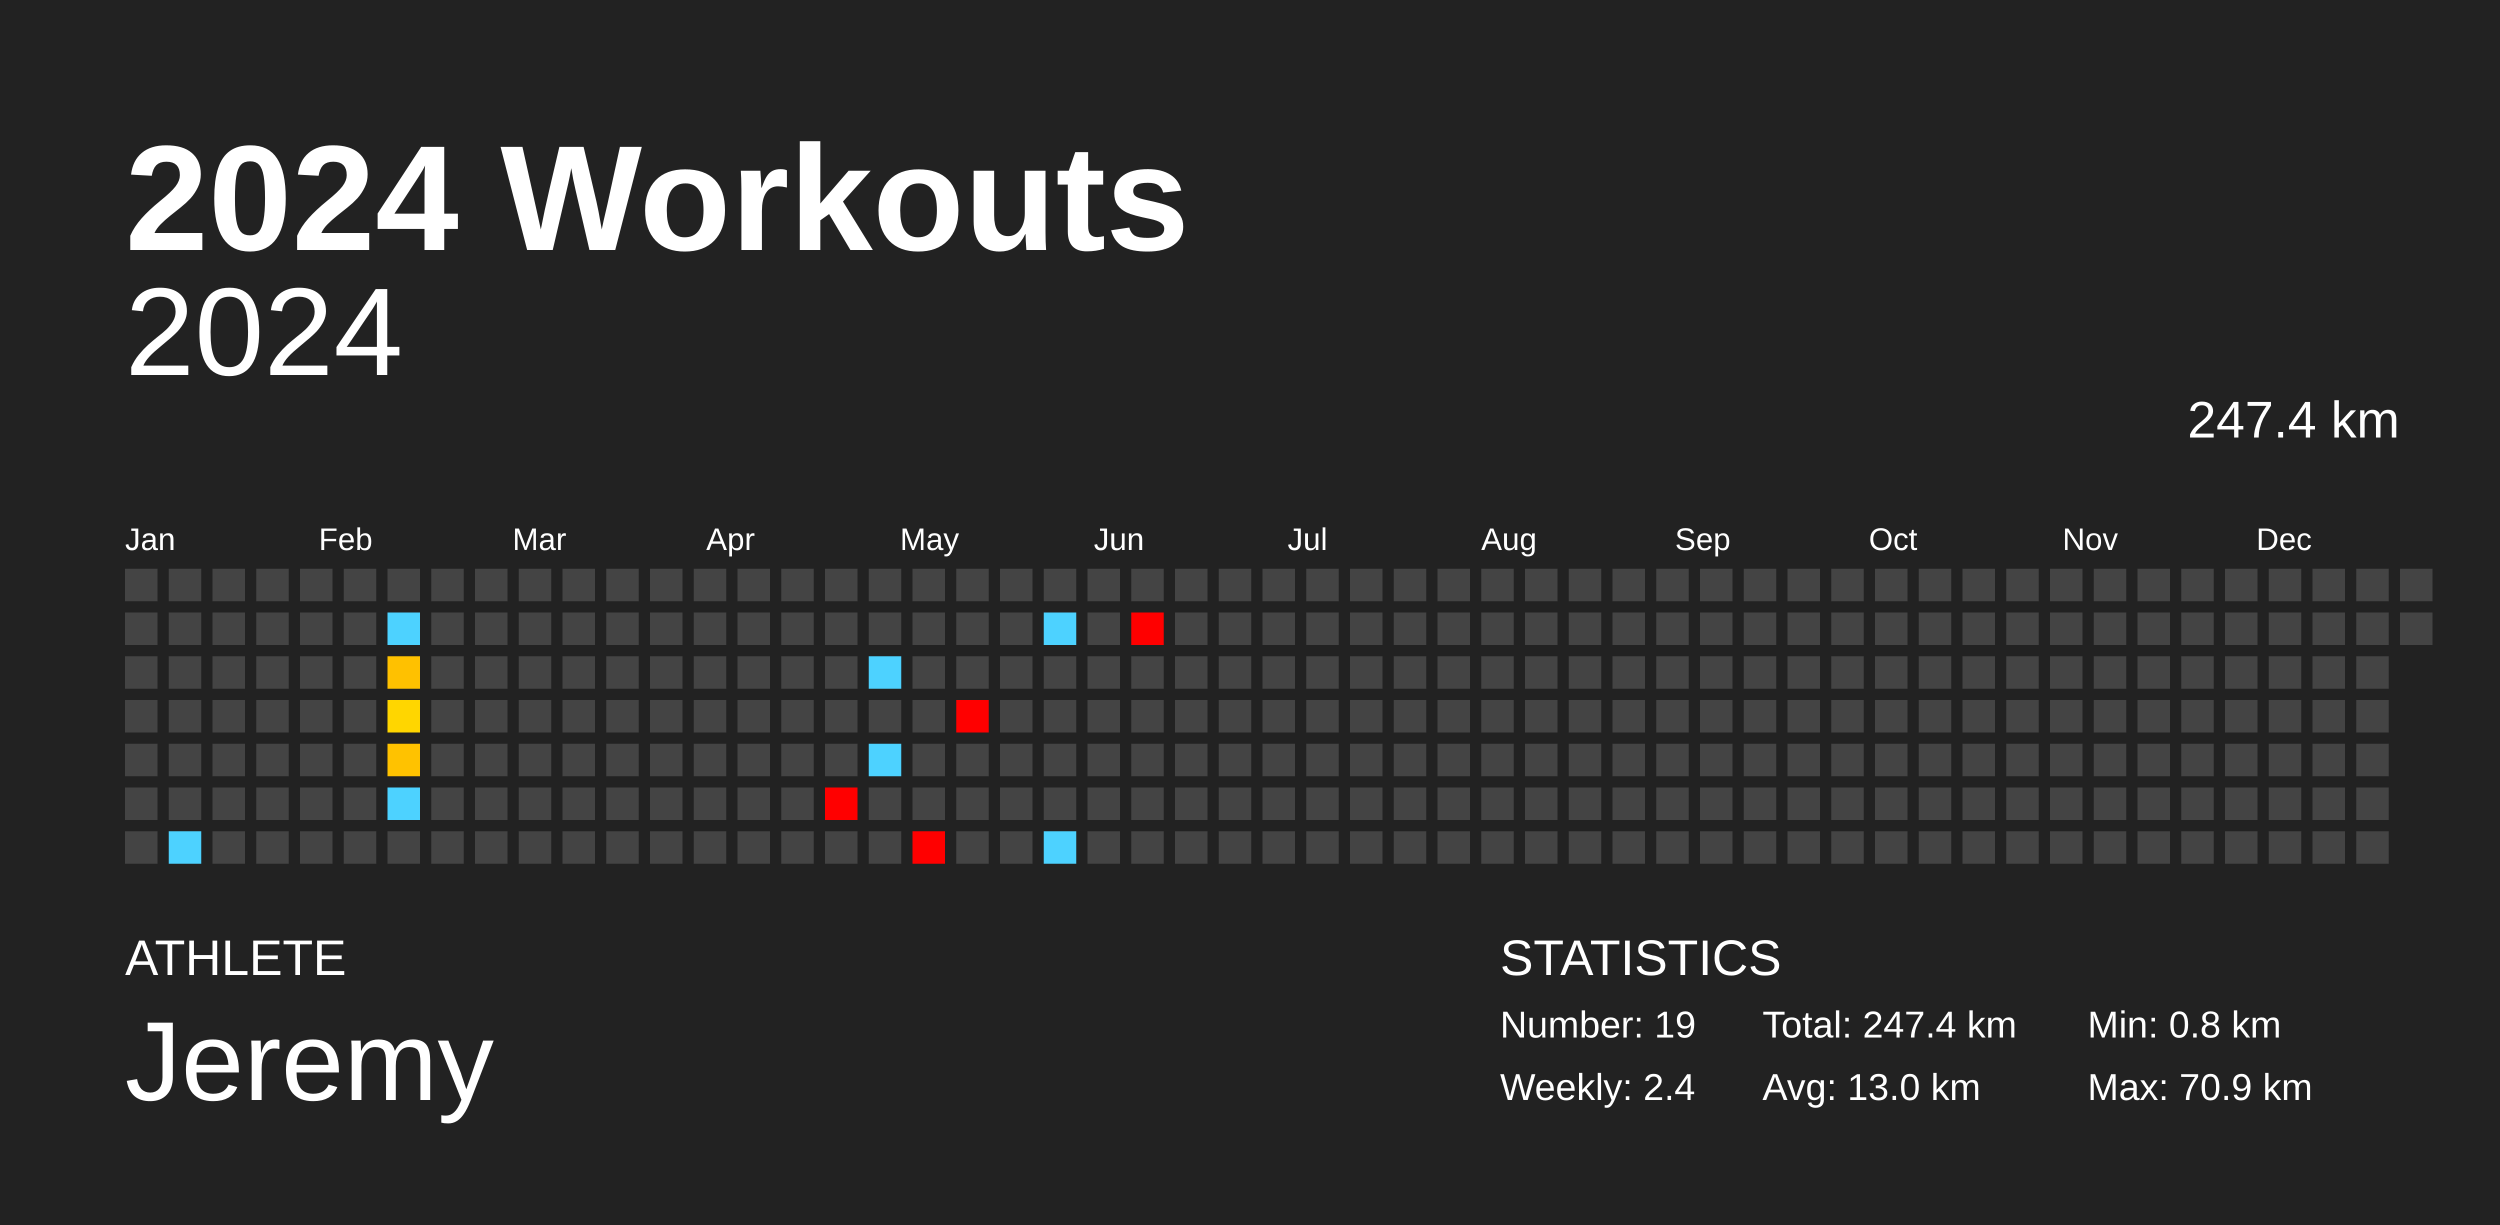
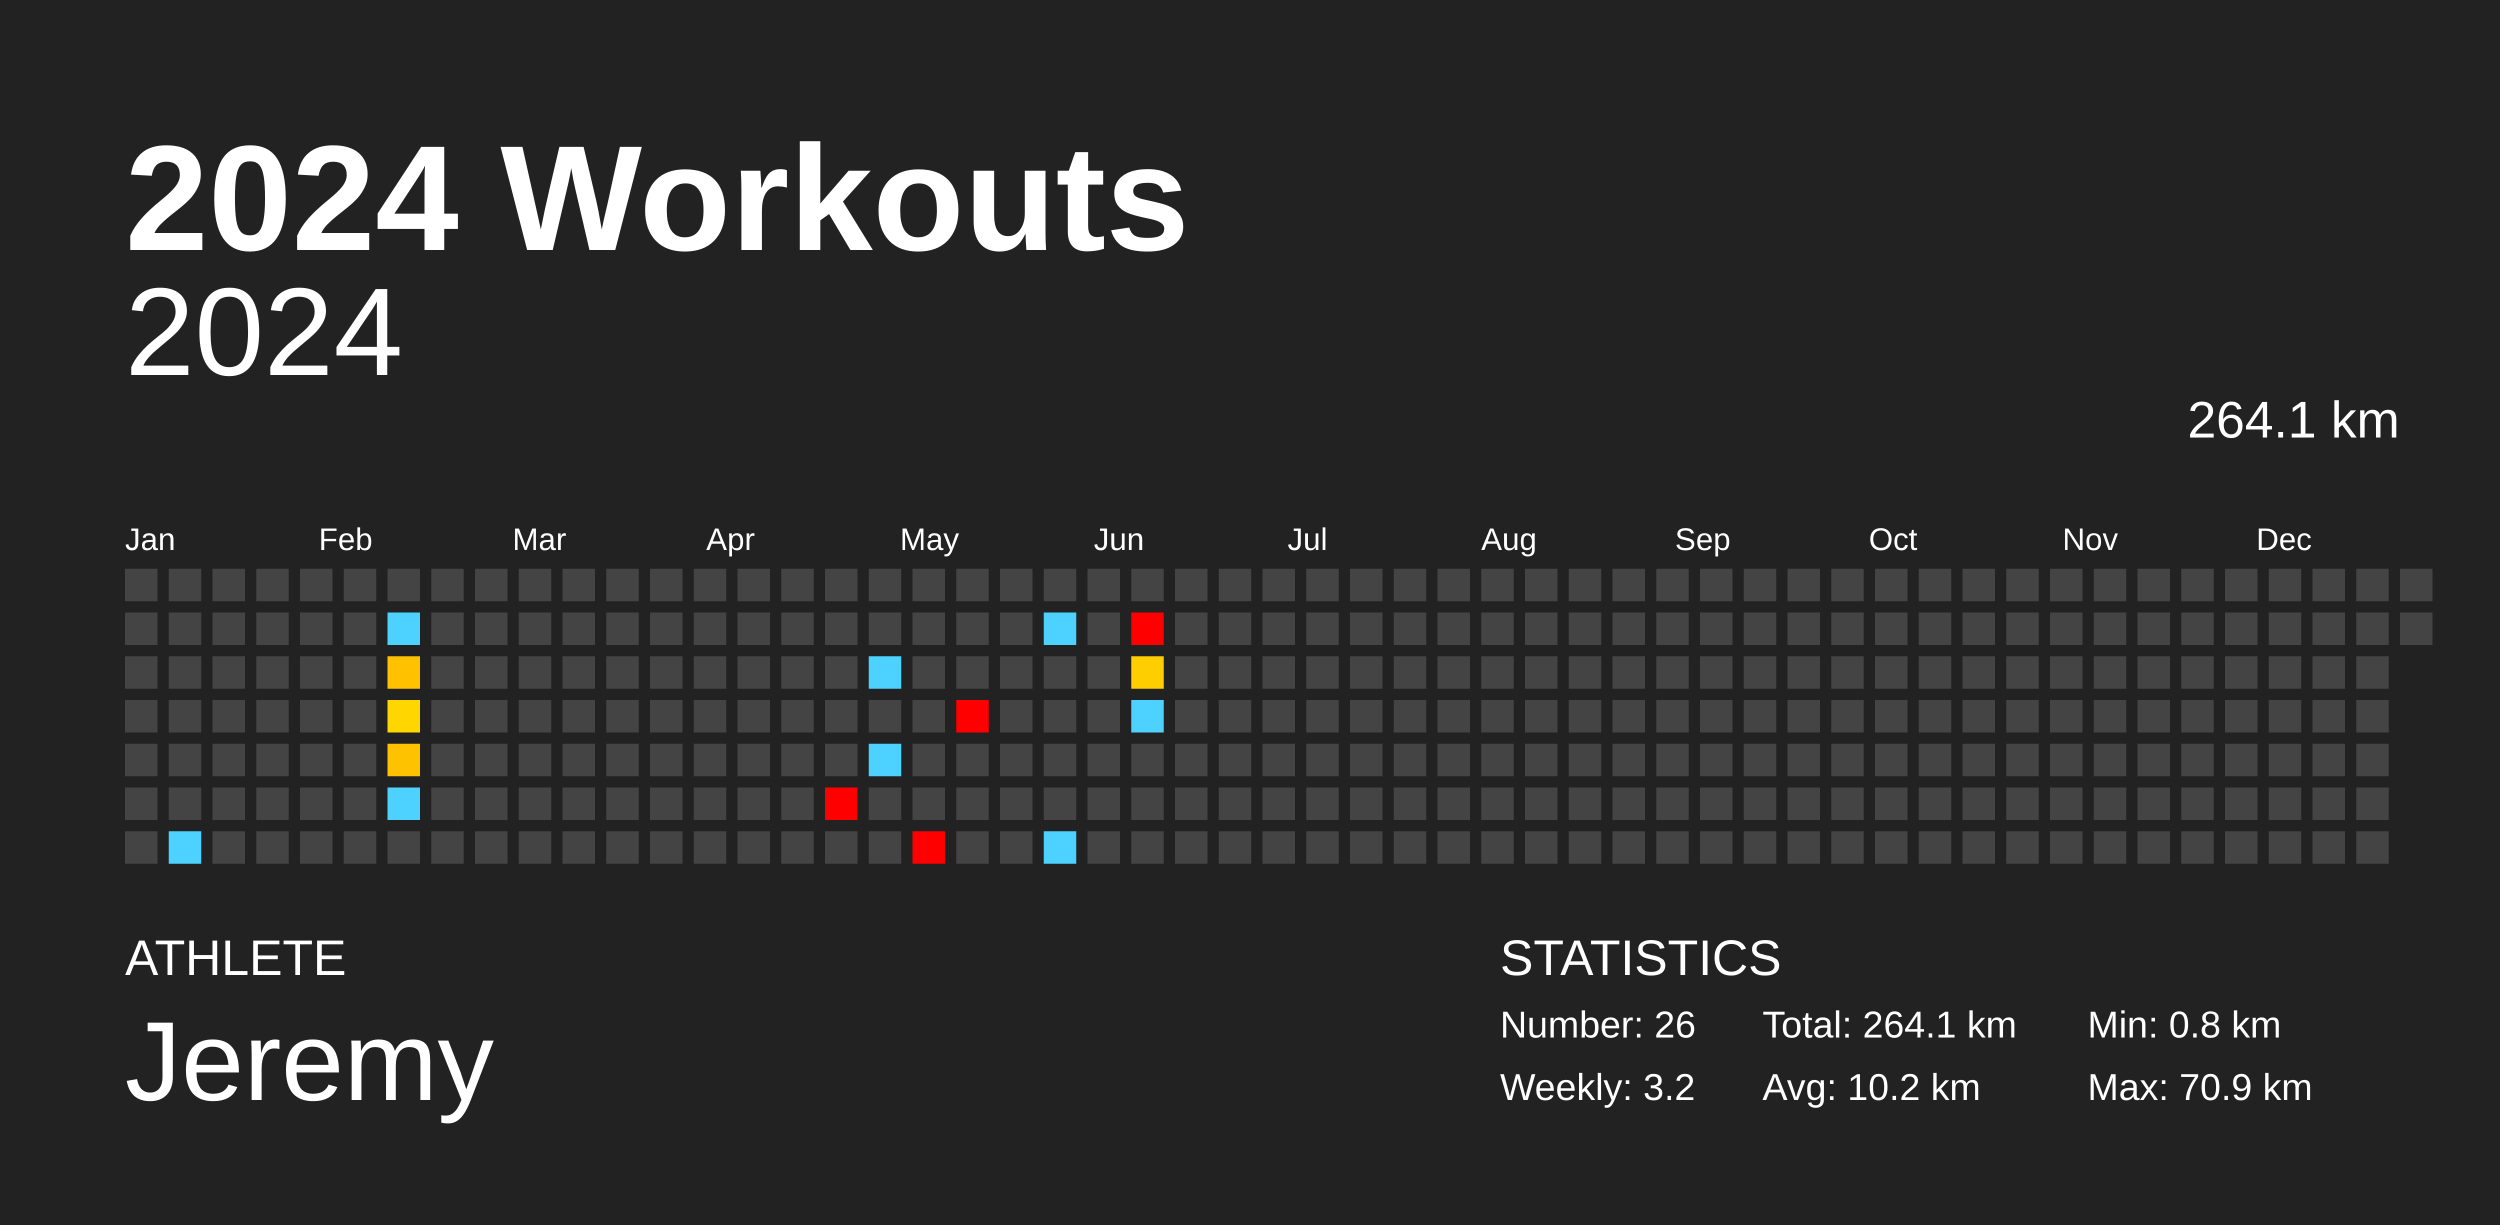
<svg xmlns="http://www.w3.org/2000/svg" baseProfile="full" height="98mm" version="1.1" viewBox="0,0,200,98" width="200mm">
  <defs />
  <rect fill="#222222" height="98" width="200" x="0" y="0" />
  <text fill="#FFFFFF" style="font-size:12px; font-family:Arial; font-weight:bold;" x="10" y="20">2024 Workouts</text>
  <text fill="#FFFFFF" style="font-size:4px; font-family:Arial" x="10" y="78">ATHLETE</text>
  <text fill="#FFFFFF" style="font-size:9px; font-family:Arial" x="10" y="88">Jeremy</text>
  <text fill="#FFFFFF" style="font-size:4px; font-family:Arial" x="120" y="78">STATISTICS</text>
-   <text fill="#FFFFFF" style="font-size:3px; font-family:Arial" x="120" y="83">Number: 19</text>
-   <text fill="#FFFFFF" style="font-size:3px; font-family:Arial" x="120" y="88">Weekly: 2.4</text>
-   <text fill="#FFFFFF" style="font-size:3px; font-family:Arial" x="141" y="83">Total: 247.4 km</text>
-   <text fill="#FFFFFF" style="font-size:3px; font-family:Arial" x="141" y="88">Avg: 13.0 km</text>
+   <text fill="#FFFFFF" style="font-size:3px; font-family:Arial" x="120" y="83">Number: 26</text>
+   <text fill="#FFFFFF" style="font-size:3px; font-family:Arial" x="120" y="88">Weekly: 3.2</text>
+   <text fill="#FFFFFF" style="font-size:3px; font-family:Arial" x="141" y="83">Total: 264.1 km</text>
+   <text fill="#FFFFFF" style="font-size:3px; font-family:Arial" x="141" y="88">Avg: 10.2 km</text>
  <text fill="#FFFFFF" style="font-size:3px; font-family:Arial" x="167" y="83">Min: 0.8 km</text>
  <text fill="#FFFFFF" style="font-size:3px; font-family:Arial" x="167" y="88">Max: 70.9 km</text>
  <text alignment-baseline="hanging" fill="#FFFFFF" style="font-size:10.0px; font-family:Arial;" x="10" y="30">2024</text>
-   <text alignment-baseline="hanging" fill="#FFFFFF" style="font-size:4.125px; font-family:Arial;" x="175" y="35">247.4 km</text>
+   <text alignment-baseline="hanging" fill="#FFFFFF" style="font-size:4.125px; font-family:Arial;" x="175" y="35">264.1 km</text>
  <text fill="#FFFFFF" style="font-size:2.5px; font-family:Arial" x="10.0" y="44">Jan</text>
  <text fill="#FFFFFF" style="font-size:2.5px; font-family:Arial" x="25.5" y="44">Feb</text>
  <text fill="#FFFFFF" style="font-size:2.5px; font-family:Arial" x="41.0" y="44">Mar</text>
  <text fill="#FFFFFF" style="font-size:2.5px; font-family:Arial" x="56.5" y="44">Apr</text>
  <text fill="#FFFFFF" style="font-size:2.5px; font-family:Arial" x="72.0" y="44">May</text>
  <text fill="#FFFFFF" style="font-size:2.5px; font-family:Arial" x="87.5" y="44">Jun</text>
  <text fill="#FFFFFF" style="font-size:2.5px; font-family:Arial" x="103.0" y="44">Jul</text>
  <text fill="#FFFFFF" style="font-size:2.5px; font-family:Arial" x="118.5" y="44">Aug</text>
  <text fill="#FFFFFF" style="font-size:2.5px; font-family:Arial" x="134.0" y="44">Sep</text>
  <text fill="#FFFFFF" style="font-size:2.5px; font-family:Arial" x="149.5" y="44">Oct</text>
  <text fill="#FFFFFF" style="font-size:2.5px; font-family:Arial" x="165.0" y="44">Nov</text>
  <text fill="#FFFFFF" style="font-size:2.5px; font-family:Arial" x="180.5" y="44">Dec</text>
  <rect fill="#444444" height="2.6" width="2.6" x="10.0" y="45.5" />
  <rect fill="#444444" height="2.6" width="2.6" x="10.0" y="49.0" />
  <rect fill="#444444" height="2.6" width="2.6" x="10.0" y="52.5" />
  <rect fill="#444444" height="2.6" width="2.6" x="10.0" y="56.0" />
  <rect fill="#444444" height="2.6" width="2.6" x="10.0" y="59.5" />
  <rect fill="#444444" height="2.6" width="2.6" x="10.0" y="63.0" />
  <rect fill="#444444" height="2.6" width="2.6" x="10.0" y="66.5" />
  <rect fill="#444444" height="2.6" width="2.6" x="13.5" y="45.5" />
  <rect fill="#444444" height="2.6" width="2.6" x="13.5" y="49.0" />
  <rect fill="#444444" height="2.6" width="2.6" x="13.5" y="52.5" />
  <rect fill="#444444" height="2.6" width="2.6" x="13.5" y="56.0" />
  <rect fill="#444444" height="2.6" width="2.6" x="13.5" y="59.5" />
  <rect fill="#444444" height="2.6" width="2.6" x="13.5" y="63.0" />
  <rect fill="#4dd2ff" height="2.6" width="2.6" x="13.5" y="66.5" />
  <rect fill="#444444" height="2.6" width="2.6" x="17.0" y="45.5" />
  <rect fill="#444444" height="2.6" width="2.6" x="17.0" y="49.0" />
  <rect fill="#444444" height="2.6" width="2.6" x="17.0" y="52.5" />
  <rect fill="#444444" height="2.6" width="2.6" x="17.0" y="56.0" />
  <rect fill="#444444" height="2.6" width="2.6" x="17.0" y="59.5" />
  <rect fill="#444444" height="2.6" width="2.6" x="17.0" y="63.0" />
  <rect fill="#444444" height="2.6" width="2.6" x="17.0" y="66.5" />
  <rect fill="#444444" height="2.6" width="2.6" x="20.5" y="45.5" />
  <rect fill="#444444" height="2.6" width="2.6" x="20.5" y="49.0" />
  <rect fill="#444444" height="2.6" width="2.6" x="20.5" y="52.5" />
  <rect fill="#444444" height="2.6" width="2.6" x="20.5" y="56.0" />
  <rect fill="#444444" height="2.6" width="2.6" x="20.5" y="59.5" />
  <rect fill="#444444" height="2.6" width="2.6" x="20.5" y="63.0" />
  <rect fill="#444444" height="2.6" width="2.6" x="20.5" y="66.5" />
  <rect fill="#444444" height="2.6" width="2.6" x="24.0" y="45.5" />
  <rect fill="#444444" height="2.6" width="2.6" x="24.0" y="49.0" />
  <rect fill="#444444" height="2.6" width="2.6" x="24.0" y="52.5" />
  <rect fill="#444444" height="2.6" width="2.6" x="24.0" y="56.0" />
  <rect fill="#444444" height="2.6" width="2.6" x="24.0" y="59.5" />
  <rect fill="#444444" height="2.6" width="2.6" x="24.0" y="63.0" />
  <rect fill="#444444" height="2.6" width="2.6" x="24.0" y="66.5" />
  <rect fill="#444444" height="2.6" width="2.6" x="27.5" y="45.5" />
  <rect fill="#444444" height="2.6" width="2.6" x="27.5" y="49.0" />
  <rect fill="#444444" height="2.6" width="2.6" x="27.5" y="52.5" />
  <rect fill="#444444" height="2.6" width="2.6" x="27.5" y="56.0" />
  <rect fill="#444444" height="2.6" width="2.6" x="27.5" y="59.5" />
  <rect fill="#444444" height="2.6" width="2.6" x="27.5" y="63.0" />
  <rect fill="#444444" height="2.6" width="2.6" x="27.5" y="66.5" />
  <rect fill="#444444" height="2.6" width="2.6" x="31.0" y="45.5" />
  <rect fill="#4dd2ff" height="2.6" width="2.6" x="31.0" y="49.0" />
  <rect fill="#ffc100" height="2.6" width="2.6" x="31.0" y="52.5" />
  <rect fill="#ffd600" height="2.6" width="2.6" x="31.0" y="56.0" />
  <rect fill="#ffc200" height="2.6" width="2.6" x="31.0" y="59.5" />
  <rect fill="#4dd2ff" height="2.6" width="2.6" x="31.0" y="63.0" />
  <rect fill="#444444" height="2.6" width="2.6" x="31.0" y="66.5" />
  <rect fill="#444444" height="2.6" width="2.6" x="34.5" y="45.5" />
  <rect fill="#444444" height="2.6" width="2.6" x="34.5" y="49.0" />
  <rect fill="#444444" height="2.6" width="2.6" x="34.5" y="52.5" />
  <rect fill="#444444" height="2.6" width="2.6" x="34.5" y="56.0" />
  <rect fill="#444444" height="2.6" width="2.6" x="34.5" y="59.5" />
  <rect fill="#444444" height="2.6" width="2.6" x="34.5" y="63.0" />
  <rect fill="#444444" height="2.6" width="2.6" x="34.5" y="66.5" />
  <rect fill="#444444" height="2.6" width="2.6" x="38.0" y="45.5" />
  <rect fill="#444444" height="2.6" width="2.6" x="38.0" y="49.0" />
  <rect fill="#444444" height="2.6" width="2.6" x="38.0" y="52.5" />
  <rect fill="#444444" height="2.6" width="2.6" x="38.0" y="56.0" />
  <rect fill="#444444" height="2.6" width="2.6" x="38.0" y="59.5" />
  <rect fill="#444444" height="2.6" width="2.6" x="38.0" y="63.0" />
  <rect fill="#444444" height="2.6" width="2.6" x="38.0" y="66.5" />
  <rect fill="#444444" height="2.6" width="2.6" x="41.5" y="45.5" />
  <rect fill="#444444" height="2.6" width="2.6" x="41.5" y="49.0" />
  <rect fill="#444444" height="2.6" width="2.6" x="41.5" y="52.5" />
  <rect fill="#444444" height="2.6" width="2.6" x="41.5" y="56.0" />
  <rect fill="#444444" height="2.6" width="2.6" x="41.5" y="59.5" />
  <rect fill="#444444" height="2.6" width="2.6" x="41.5" y="63.0" />
  <rect fill="#444444" height="2.6" width="2.6" x="41.5" y="66.5" />
  <rect fill="#444444" height="2.6" width="2.6" x="45.0" y="45.5" />
  <rect fill="#444444" height="2.6" width="2.6" x="45.0" y="49.0" />
  <rect fill="#444444" height="2.6" width="2.6" x="45.0" y="52.5" />
  <rect fill="#444444" height="2.6" width="2.6" x="45.0" y="56.0" />
  <rect fill="#444444" height="2.6" width="2.6" x="45.0" y="59.5" />
  <rect fill="#444444" height="2.6" width="2.6" x="45.0" y="63.0" />
  <rect fill="#444444" height="2.6" width="2.6" x="45.0" y="66.5" />
  <rect fill="#444444" height="2.6" width="2.6" x="48.5" y="45.5" />
  <rect fill="#444444" height="2.6" width="2.6" x="48.5" y="49.0" />
  <rect fill="#444444" height="2.6" width="2.6" x="48.5" y="52.5" />
  <rect fill="#444444" height="2.6" width="2.6" x="48.5" y="56.0" />
  <rect fill="#444444" height="2.6" width="2.6" x="48.5" y="59.5" />
  <rect fill="#444444" height="2.6" width="2.6" x="48.5" y="63.0" />
  <rect fill="#444444" height="2.6" width="2.6" x="48.5" y="66.5" />
  <rect fill="#444444" height="2.6" width="2.6" x="52.0" y="45.5" />
  <rect fill="#444444" height="2.6" width="2.6" x="52.0" y="49.0" />
  <rect fill="#444444" height="2.6" width="2.6" x="52.0" y="52.5" />
  <rect fill="#444444" height="2.6" width="2.6" x="52.0" y="56.0" />
  <rect fill="#444444" height="2.6" width="2.6" x="52.0" y="59.5" />
  <rect fill="#444444" height="2.6" width="2.6" x="52.0" y="63.0" />
  <rect fill="#444444" height="2.6" width="2.6" x="52.0" y="66.5" />
  <rect fill="#444444" height="2.6" width="2.6" x="55.5" y="45.5" />
  <rect fill="#444444" height="2.6" width="2.6" x="55.5" y="49.0" />
  <rect fill="#444444" height="2.6" width="2.6" x="55.5" y="52.5" />
  <rect fill="#444444" height="2.6" width="2.6" x="55.5" y="56.0" />
  <rect fill="#444444" height="2.6" width="2.6" x="55.5" y="59.5" />
  <rect fill="#444444" height="2.6" width="2.6" x="55.5" y="63.0" />
  <rect fill="#444444" height="2.6" width="2.6" x="55.5" y="66.5" />
  <rect fill="#444444" height="2.6" width="2.6" x="59.0" y="45.5" />
  <rect fill="#444444" height="2.6" width="2.6" x="59.0" y="49.0" />
  <rect fill="#444444" height="2.6" width="2.6" x="59.0" y="52.5" />
  <rect fill="#444444" height="2.6" width="2.6" x="59.0" y="56.0" />
  <rect fill="#444444" height="2.6" width="2.6" x="59.0" y="59.5" />
  <rect fill="#444444" height="2.6" width="2.6" x="59.0" y="63.0" />
  <rect fill="#444444" height="2.6" width="2.6" x="59.0" y="66.5" />
  <rect fill="#444444" height="2.6" width="2.6" x="62.5" y="45.5" />
  <rect fill="#444444" height="2.6" width="2.6" x="62.5" y="49.0" />
  <rect fill="#444444" height="2.6" width="2.6" x="62.5" y="52.5" />
  <rect fill="#444444" height="2.6" width="2.6" x="62.5" y="56.0" />
  <rect fill="#444444" height="2.6" width="2.6" x="62.5" y="59.5" />
  <rect fill="#444444" height="2.6" width="2.6" x="62.5" y="63.0" />
  <rect fill="#444444" height="2.6" width="2.6" x="62.5" y="66.5" />
  <rect fill="#444444" height="2.6" width="2.6" x="66.0" y="45.5" />
  <rect fill="#444444" height="2.6" width="2.6" x="66.0" y="49.0" />
  <rect fill="#444444" height="2.6" width="2.6" x="66.0" y="52.5" />
  <rect fill="#444444" height="2.6" width="2.6" x="66.0" y="56.0" />
  <rect fill="#444444" height="2.6" width="2.6" x="66.0" y="59.5" />
  <rect fill="red" height="2.6" width="2.6" x="66.0" y="63.0" />
  <rect fill="#444444" height="2.6" width="2.6" x="66.0" y="66.5" />
  <rect fill="#444444" height="2.6" width="2.6" x="69.5" y="45.5" />
  <rect fill="#444444" height="2.6" width="2.6" x="69.5" y="49.0" />
  <rect fill="#4dd2ff" height="2.6" width="2.6" x="69.5" y="52.5" />
  <rect fill="#444444" height="2.6" width="2.6" x="69.5" y="56.0" />
  <rect fill="#4dd2ff" height="2.6" width="2.6" x="69.5" y="59.5" />
  <rect fill="#444444" height="2.6" width="2.6" x="69.5" y="63.0" />
  <rect fill="#444444" height="2.6" width="2.6" x="69.5" y="66.5" />
  <rect fill="#444444" height="2.6" width="2.6" x="73.0" y="45.5" />
  <rect fill="#444444" height="2.6" width="2.6" x="73.0" y="49.0" />
  <rect fill="#444444" height="2.6" width="2.6" x="73.0" y="52.5" />
  <rect fill="#444444" height="2.6" width="2.6" x="73.0" y="56.0" />
  <rect fill="#444444" height="2.6" width="2.6" x="73.0" y="59.5" />
  <rect fill="#444444" height="2.6" width="2.6" x="73.0" y="63.0" />
  <rect fill="red" height="2.6" width="2.6" x="73.0" y="66.5" />
  <rect fill="#444444" height="2.6" width="2.6" x="76.5" y="45.5" />
  <rect fill="#444444" height="2.6" width="2.6" x="76.5" y="49.0" />
  <rect fill="#444444" height="2.6" width="2.6" x="76.5" y="52.5" />
  <rect fill="red" height="2.6" width="2.6" x="76.5" y="56.0" />
  <rect fill="#444444" height="2.6" width="2.6" x="76.5" y="59.5" />
  <rect fill="#444444" height="2.6" width="2.6" x="76.5" y="63.0" />
  <rect fill="#444444" height="2.6" width="2.6" x="76.5" y="66.5" />
  <rect fill="#444444" height="2.6" width="2.6" x="80.0" y="45.5" />
  <rect fill="#444444" height="2.6" width="2.6" x="80.0" y="49.0" />
  <rect fill="#444444" height="2.6" width="2.6" x="80.0" y="52.5" />
  <rect fill="#444444" height="2.6" width="2.6" x="80.0" y="56.0" />
  <rect fill="#444444" height="2.6" width="2.6" x="80.0" y="59.5" />
  <rect fill="#444444" height="2.6" width="2.6" x="80.0" y="63.0" />
  <rect fill="#444444" height="2.6" width="2.6" x="80.0" y="66.5" />
  <rect fill="#444444" height="2.6" width="2.6" x="83.5" y="45.5" />
  <rect fill="#4dd2ff" height="2.6" width="2.6" x="83.5" y="49.0" />
  <rect fill="#444444" height="2.6" width="2.6" x="83.5" y="52.5" />
  <rect fill="#444444" height="2.6" width="2.6" x="83.5" y="56.0" />
  <rect fill="#444444" height="2.6" width="2.6" x="83.5" y="59.5" />
  <rect fill="#444444" height="2.6" width="2.6" x="83.5" y="63.0" />
  <rect fill="#4dd2ff" height="2.6" width="2.6" x="83.5" y="66.5" />
  <rect fill="#444444" height="2.6" width="2.6" x="87.0" y="45.5" />
  <rect fill="#444444" height="2.6" width="2.6" x="87.0" y="49.0" />
  <rect fill="#444444" height="2.6" width="2.6" x="87.0" y="52.5" />
  <rect fill="#444444" height="2.6" width="2.6" x="87.0" y="56.0" />
  <rect fill="#444444" height="2.6" width="2.6" x="87.0" y="59.5" />
  <rect fill="#444444" height="2.6" width="2.6" x="87.0" y="63.0" />
  <rect fill="#444444" height="2.6" width="2.6" x="87.0" y="66.5" />
  <rect fill="#444444" height="2.6" width="2.6" x="90.5" y="45.5" />
  <rect fill="red" height="2.6" width="2.6" x="90.5" y="49.0" />
-   <rect fill="#444444" height="2.6" width="2.6" x="90.5" y="52.5" />
-   <rect fill="#444444" height="2.6" width="2.6" x="90.5" y="56.0" />
+   <rect fill="#ffce00" height="2.6" width="2.6" x="90.5" y="52.5" />
+   <rect fill="#4dd2ff" height="2.6" width="2.6" x="90.5" y="56.0" />
  <rect fill="#444444" height="2.6" width="2.6" x="90.5" y="59.5" />
  <rect fill="#444444" height="2.6" width="2.6" x="90.5" y="63.0" />
  <rect fill="#444444" height="2.6" width="2.6" x="90.5" y="66.5" />
  <rect fill="#444444" height="2.6" width="2.6" x="94.0" y="45.5" />
  <rect fill="#444444" height="2.6" width="2.6" x="94.0" y="49.0" />
  <rect fill="#444444" height="2.6" width="2.6" x="94.0" y="52.5" />
  <rect fill="#444444" height="2.6" width="2.6" x="94.0" y="56.0" />
  <rect fill="#444444" height="2.6" width="2.6" x="94.0" y="59.5" />
  <rect fill="#444444" height="2.6" width="2.6" x="94.0" y="63.0" />
  <rect fill="#444444" height="2.6" width="2.6" x="94.0" y="66.5" />
  <rect fill="#444444" height="2.6" width="2.6" x="97.5" y="45.5" />
  <rect fill="#444444" height="2.6" width="2.6" x="97.5" y="49.0" />
  <rect fill="#444444" height="2.6" width="2.6" x="97.5" y="52.5" />
  <rect fill="#444444" height="2.6" width="2.6" x="97.5" y="56.0" />
  <rect fill="#444444" height="2.6" width="2.6" x="97.5" y="59.5" />
  <rect fill="#444444" height="2.6" width="2.6" x="97.5" y="63.0" />
  <rect fill="#444444" height="2.6" width="2.6" x="97.5" y="66.5" />
  <rect fill="#444444" height="2.6" width="2.6" x="101.0" y="45.5" />
  <rect fill="#444444" height="2.6" width="2.6" x="101.0" y="49.0" />
  <rect fill="#444444" height="2.6" width="2.6" x="101.0" y="52.5" />
  <rect fill="#444444" height="2.6" width="2.6" x="101.0" y="56.0" />
  <rect fill="#444444" height="2.6" width="2.6" x="101.0" y="59.5" />
  <rect fill="#444444" height="2.6" width="2.6" x="101.0" y="63.0" />
  <rect fill="#444444" height="2.6" width="2.6" x="101.0" y="66.5" />
  <rect fill="#444444" height="2.6" width="2.6" x="104.5" y="45.5" />
  <rect fill="#444444" height="2.6" width="2.6" x="104.5" y="49.0" />
  <rect fill="#444444" height="2.6" width="2.6" x="104.5" y="52.5" />
  <rect fill="#444444" height="2.6" width="2.6" x="104.5" y="56.0" />
  <rect fill="#444444" height="2.6" width="2.6" x="104.5" y="59.5" />
  <rect fill="#444444" height="2.6" width="2.6" x="104.5" y="63.0" />
  <rect fill="#444444" height="2.6" width="2.6" x="104.5" y="66.5" />
  <rect fill="#444444" height="2.6" width="2.6" x="108.0" y="45.5" />
  <rect fill="#444444" height="2.6" width="2.6" x="108.0" y="49.0" />
  <rect fill="#444444" height="2.6" width="2.6" x="108.0" y="52.5" />
  <rect fill="#444444" height="2.6" width="2.6" x="108.0" y="56.0" />
  <rect fill="#444444" height="2.6" width="2.6" x="108.0" y="59.5" />
  <rect fill="#444444" height="2.6" width="2.6" x="108.0" y="63.0" />
  <rect fill="#444444" height="2.6" width="2.6" x="108.0" y="66.5" />
  <rect fill="#444444" height="2.6" width="2.6" x="111.5" y="45.5" />
  <rect fill="#444444" height="2.6" width="2.6" x="111.5" y="49.0" />
  <rect fill="#444444" height="2.6" width="2.6" x="111.5" y="52.5" />
  <rect fill="#444444" height="2.6" width="2.6" x="111.5" y="56.0" />
  <rect fill="#444444" height="2.6" width="2.6" x="111.5" y="59.5" />
  <rect fill="#444444" height="2.6" width="2.6" x="111.5" y="63.0" />
  <rect fill="#444444" height="2.6" width="2.6" x="111.5" y="66.5" />
  <rect fill="#444444" height="2.6" width="2.6" x="115.0" y="45.5" />
  <rect fill="#444444" height="2.6" width="2.6" x="115.0" y="49.0" />
  <rect fill="#444444" height="2.6" width="2.6" x="115.0" y="52.5" />
  <rect fill="#444444" height="2.6" width="2.6" x="115.0" y="56.0" />
  <rect fill="#444444" height="2.6" width="2.6" x="115.0" y="59.5" />
  <rect fill="#444444" height="2.6" width="2.6" x="115.0" y="63.0" />
  <rect fill="#444444" height="2.6" width="2.6" x="115.0" y="66.5" />
  <rect fill="#444444" height="2.6" width="2.6" x="118.5" y="45.5" />
  <rect fill="#444444" height="2.6" width="2.6" x="118.5" y="49.0" />
  <rect fill="#444444" height="2.6" width="2.6" x="118.5" y="52.5" />
  <rect fill="#444444" height="2.6" width="2.6" x="118.5" y="56.0" />
  <rect fill="#444444" height="2.6" width="2.6" x="118.5" y="59.5" />
  <rect fill="#444444" height="2.6" width="2.6" x="118.5" y="63.0" />
  <rect fill="#444444" height="2.6" width="2.6" x="118.5" y="66.5" />
  <rect fill="#444444" height="2.6" width="2.6" x="122.0" y="45.5" />
  <rect fill="#444444" height="2.6" width="2.6" x="122.0" y="49.0" />
  <rect fill="#444444" height="2.6" width="2.6" x="122.0" y="52.5" />
  <rect fill="#444444" height="2.6" width="2.6" x="122.0" y="56.0" />
  <rect fill="#444444" height="2.6" width="2.6" x="122.0" y="59.5" />
  <rect fill="#444444" height="2.6" width="2.6" x="122.0" y="63.0" />
  <rect fill="#444444" height="2.6" width="2.6" x="122.0" y="66.5" />
  <rect fill="#444444" height="2.6" width="2.6" x="125.5" y="45.5" />
  <rect fill="#444444" height="2.6" width="2.6" x="125.5" y="49.0" />
  <rect fill="#444444" height="2.6" width="2.6" x="125.5" y="52.5" />
  <rect fill="#444444" height="2.6" width="2.6" x="125.5" y="56.0" />
  <rect fill="#444444" height="2.6" width="2.6" x="125.5" y="59.5" />
  <rect fill="#444444" height="2.6" width="2.6" x="125.5" y="63.0" />
  <rect fill="#444444" height="2.6" width="2.6" x="125.5" y="66.5" />
  <rect fill="#444444" height="2.6" width="2.6" x="129.0" y="45.5" />
  <rect fill="#444444" height="2.6" width="2.6" x="129.0" y="49.0" />
  <rect fill="#444444" height="2.6" width="2.6" x="129.0" y="52.5" />
  <rect fill="#444444" height="2.6" width="2.6" x="129.0" y="56.0" />
  <rect fill="#444444" height="2.6" width="2.6" x="129.0" y="59.5" />
  <rect fill="#444444" height="2.6" width="2.6" x="129.0" y="63.0" />
  <rect fill="#444444" height="2.6" width="2.6" x="129.0" y="66.5" />
  <rect fill="#444444" height="2.6" width="2.6" x="132.5" y="45.5" />
  <rect fill="#444444" height="2.6" width="2.6" x="132.5" y="49.0" />
  <rect fill="#444444" height="2.6" width="2.6" x="132.5" y="52.5" />
  <rect fill="#444444" height="2.6" width="2.6" x="132.5" y="56.0" />
  <rect fill="#444444" height="2.6" width="2.6" x="132.5" y="59.5" />
  <rect fill="#444444" height="2.6" width="2.6" x="132.5" y="63.0" />
  <rect fill="#444444" height="2.6" width="2.6" x="132.5" y="66.5" />
  <rect fill="#444444" height="2.6" width="2.6" x="136.0" y="45.5" />
  <rect fill="#444444" height="2.6" width="2.6" x="136.0" y="49.0" />
  <rect fill="#444444" height="2.6" width="2.6" x="136.0" y="52.5" />
  <rect fill="#444444" height="2.6" width="2.6" x="136.0" y="56.0" />
  <rect fill="#444444" height="2.6" width="2.6" x="136.0" y="59.5" />
  <rect fill="#444444" height="2.6" width="2.6" x="136.0" y="63.0" />
  <rect fill="#444444" height="2.6" width="2.6" x="136.0" y="66.5" />
  <rect fill="#444444" height="2.6" width="2.6" x="139.5" y="45.5" />
  <rect fill="#444444" height="2.6" width="2.6" x="139.5" y="49.0" />
  <rect fill="#444444" height="2.6" width="2.6" x="139.5" y="52.5" />
  <rect fill="#444444" height="2.6" width="2.6" x="139.5" y="56.0" />
  <rect fill="#444444" height="2.6" width="2.6" x="139.5" y="59.5" />
  <rect fill="#444444" height="2.6" width="2.6" x="139.5" y="63.0" />
  <rect fill="#444444" height="2.6" width="2.6" x="139.5" y="66.5" />
  <rect fill="#444444" height="2.6" width="2.6" x="143.0" y="45.5" />
  <rect fill="#444444" height="2.6" width="2.6" x="143.0" y="49.0" />
  <rect fill="#444444" height="2.6" width="2.6" x="143.0" y="52.5" />
  <rect fill="#444444" height="2.6" width="2.6" x="143.0" y="56.0" />
  <rect fill="#444444" height="2.6" width="2.6" x="143.0" y="59.5" />
  <rect fill="#444444" height="2.6" width="2.6" x="143.0" y="63.0" />
  <rect fill="#444444" height="2.6" width="2.6" x="143.0" y="66.5" />
  <rect fill="#444444" height="2.6" width="2.6" x="146.5" y="45.5" />
  <rect fill="#444444" height="2.6" width="2.6" x="146.5" y="49.0" />
  <rect fill="#444444" height="2.6" width="2.6" x="146.5" y="52.5" />
  <rect fill="#444444" height="2.6" width="2.6" x="146.5" y="56.0" />
  <rect fill="#444444" height="2.6" width="2.6" x="146.5" y="59.5" />
  <rect fill="#444444" height="2.6" width="2.6" x="146.5" y="63.0" />
  <rect fill="#444444" height="2.6" width="2.6" x="146.5" y="66.5" />
  <rect fill="#444444" height="2.6" width="2.6" x="150.0" y="45.5" />
  <rect fill="#444444" height="2.6" width="2.6" x="150.0" y="49.0" />
  <rect fill="#444444" height="2.6" width="2.6" x="150.0" y="52.5" />
  <rect fill="#444444" height="2.6" width="2.6" x="150.0" y="56.0" />
  <rect fill="#444444" height="2.6" width="2.6" x="150.0" y="59.5" />
  <rect fill="#444444" height="2.6" width="2.6" x="150.0" y="63.0" />
  <rect fill="#444444" height="2.6" width="2.6" x="150.0" y="66.5" />
  <rect fill="#444444" height="2.6" width="2.6" x="153.5" y="45.5" />
  <rect fill="#444444" height="2.6" width="2.6" x="153.5" y="49.0" />
  <rect fill="#444444" height="2.6" width="2.6" x="153.5" y="52.5" />
  <rect fill="#444444" height="2.6" width="2.6" x="153.5" y="56.0" />
  <rect fill="#444444" height="2.6" width="2.6" x="153.5" y="59.5" />
  <rect fill="#444444" height="2.6" width="2.6" x="153.5" y="63.0" />
  <rect fill="#444444" height="2.6" width="2.6" x="153.5" y="66.5" />
  <rect fill="#444444" height="2.6" width="2.6" x="157.0" y="45.5" />
  <rect fill="#444444" height="2.6" width="2.6" x="157.0" y="49.0" />
  <rect fill="#444444" height="2.6" width="2.6" x="157.0" y="52.5" />
  <rect fill="#444444" height="2.6" width="2.6" x="157.0" y="56.0" />
  <rect fill="#444444" height="2.6" width="2.6" x="157.0" y="59.5" />
  <rect fill="#444444" height="2.6" width="2.6" x="157.0" y="63.0" />
  <rect fill="#444444" height="2.6" width="2.6" x="157.0" y="66.5" />
  <rect fill="#444444" height="2.6" width="2.6" x="160.5" y="45.5" />
  <rect fill="#444444" height="2.6" width="2.6" x="160.5" y="49.0" />
  <rect fill="#444444" height="2.6" width="2.6" x="160.5" y="52.5" />
  <rect fill="#444444" height="2.6" width="2.6" x="160.5" y="56.0" />
  <rect fill="#444444" height="2.6" width="2.6" x="160.5" y="59.5" />
  <rect fill="#444444" height="2.6" width="2.6" x="160.5" y="63.0" />
  <rect fill="#444444" height="2.6" width="2.6" x="160.5" y="66.5" />
  <rect fill="#444444" height="2.6" width="2.6" x="164.0" y="45.5" />
  <rect fill="#444444" height="2.6" width="2.6" x="164.0" y="49.0" />
  <rect fill="#444444" height="2.6" width="2.6" x="164.0" y="52.5" />
  <rect fill="#444444" height="2.6" width="2.6" x="164.0" y="56.0" />
  <rect fill="#444444" height="2.6" width="2.6" x="164.0" y="59.5" />
  <rect fill="#444444" height="2.6" width="2.6" x="164.0" y="63.0" />
  <rect fill="#444444" height="2.6" width="2.6" x="164.0" y="66.5" />
  <rect fill="#444444" height="2.6" width="2.6" x="167.5" y="45.5" />
  <rect fill="#444444" height="2.6" width="2.6" x="167.5" y="49.0" />
  <rect fill="#444444" height="2.6" width="2.6" x="167.5" y="52.5" />
  <rect fill="#444444" height="2.6" width="2.6" x="167.5" y="56.0" />
  <rect fill="#444444" height="2.6" width="2.6" x="167.5" y="59.5" />
  <rect fill="#444444" height="2.6" width="2.6" x="167.5" y="63.0" />
  <rect fill="#444444" height="2.6" width="2.6" x="167.5" y="66.5" />
  <rect fill="#444444" height="2.6" width="2.6" x="171.0" y="45.5" />
  <rect fill="#444444" height="2.6" width="2.6" x="171.0" y="49.0" />
  <rect fill="#444444" height="2.6" width="2.6" x="171.0" y="52.5" />
  <rect fill="#444444" height="2.6" width="2.6" x="171.0" y="56.0" />
  <rect fill="#444444" height="2.6" width="2.6" x="171.0" y="59.5" />
  <rect fill="#444444" height="2.6" width="2.6" x="171.0" y="63.0" />
  <rect fill="#444444" height="2.6" width="2.6" x="171.0" y="66.5" />
  <rect fill="#444444" height="2.6" width="2.6" x="174.5" y="45.5" />
  <rect fill="#444444" height="2.6" width="2.6" x="174.5" y="49.0" />
  <rect fill="#444444" height="2.6" width="2.6" x="174.5" y="52.5" />
  <rect fill="#444444" height="2.6" width="2.6" x="174.5" y="56.0" />
  <rect fill="#444444" height="2.6" width="2.6" x="174.5" y="59.5" />
  <rect fill="#444444" height="2.6" width="2.6" x="174.5" y="63.0" />
  <rect fill="#444444" height="2.6" width="2.6" x="174.5" y="66.5" />
  <rect fill="#444444" height="2.6" width="2.6" x="178.0" y="45.5" />
  <rect fill="#444444" height="2.6" width="2.6" x="178.0" y="49.0" />
  <rect fill="#444444" height="2.6" width="2.6" x="178.0" y="52.5" />
  <rect fill="#444444" height="2.6" width="2.6" x="178.0" y="56.0" />
  <rect fill="#444444" height="2.6" width="2.6" x="178.0" y="59.5" />
  <rect fill="#444444" height="2.6" width="2.6" x="178.0" y="63.0" />
  <rect fill="#444444" height="2.6" width="2.6" x="178.0" y="66.5" />
  <rect fill="#444444" height="2.6" width="2.6" x="181.5" y="45.5" />
  <rect fill="#444444" height="2.6" width="2.6" x="181.5" y="49.0" />
  <rect fill="#444444" height="2.6" width="2.6" x="181.5" y="52.5" />
  <rect fill="#444444" height="2.6" width="2.6" x="181.5" y="56.0" />
  <rect fill="#444444" height="2.6" width="2.6" x="181.5" y="59.5" />
  <rect fill="#444444" height="2.6" width="2.6" x="181.5" y="63.0" />
  <rect fill="#444444" height="2.6" width="2.6" x="181.5" y="66.5" />
  <rect fill="#444444" height="2.6" width="2.6" x="185.0" y="45.5" />
  <rect fill="#444444" height="2.6" width="2.6" x="185.0" y="49.0" />
  <rect fill="#444444" height="2.6" width="2.6" x="185.0" y="52.5" />
  <rect fill="#444444" height="2.6" width="2.6" x="185.0" y="56.0" />
  <rect fill="#444444" height="2.6" width="2.6" x="185.0" y="59.5" />
  <rect fill="#444444" height="2.6" width="2.6" x="185.0" y="63.0" />
  <rect fill="#444444" height="2.6" width="2.6" x="185.0" y="66.5" />
  <rect fill="#444444" height="2.6" width="2.6" x="188.5" y="45.5" />
  <rect fill="#444444" height="2.6" width="2.6" x="188.5" y="49.0" />
  <rect fill="#444444" height="2.6" width="2.6" x="188.5" y="52.5" />
  <rect fill="#444444" height="2.6" width="2.6" x="188.5" y="56.0" />
  <rect fill="#444444" height="2.6" width="2.6" x="188.5" y="59.5" />
  <rect fill="#444444" height="2.6" width="2.6" x="188.5" y="63.0" />
  <rect fill="#444444" height="2.6" width="2.6" x="188.5" y="66.5" />
  <rect fill="#444444" height="2.6" width="2.6" x="192.0" y="45.5" />
  <rect fill="#444444" height="2.6" width="2.6" x="192.0" y="49.0" />
</svg>
